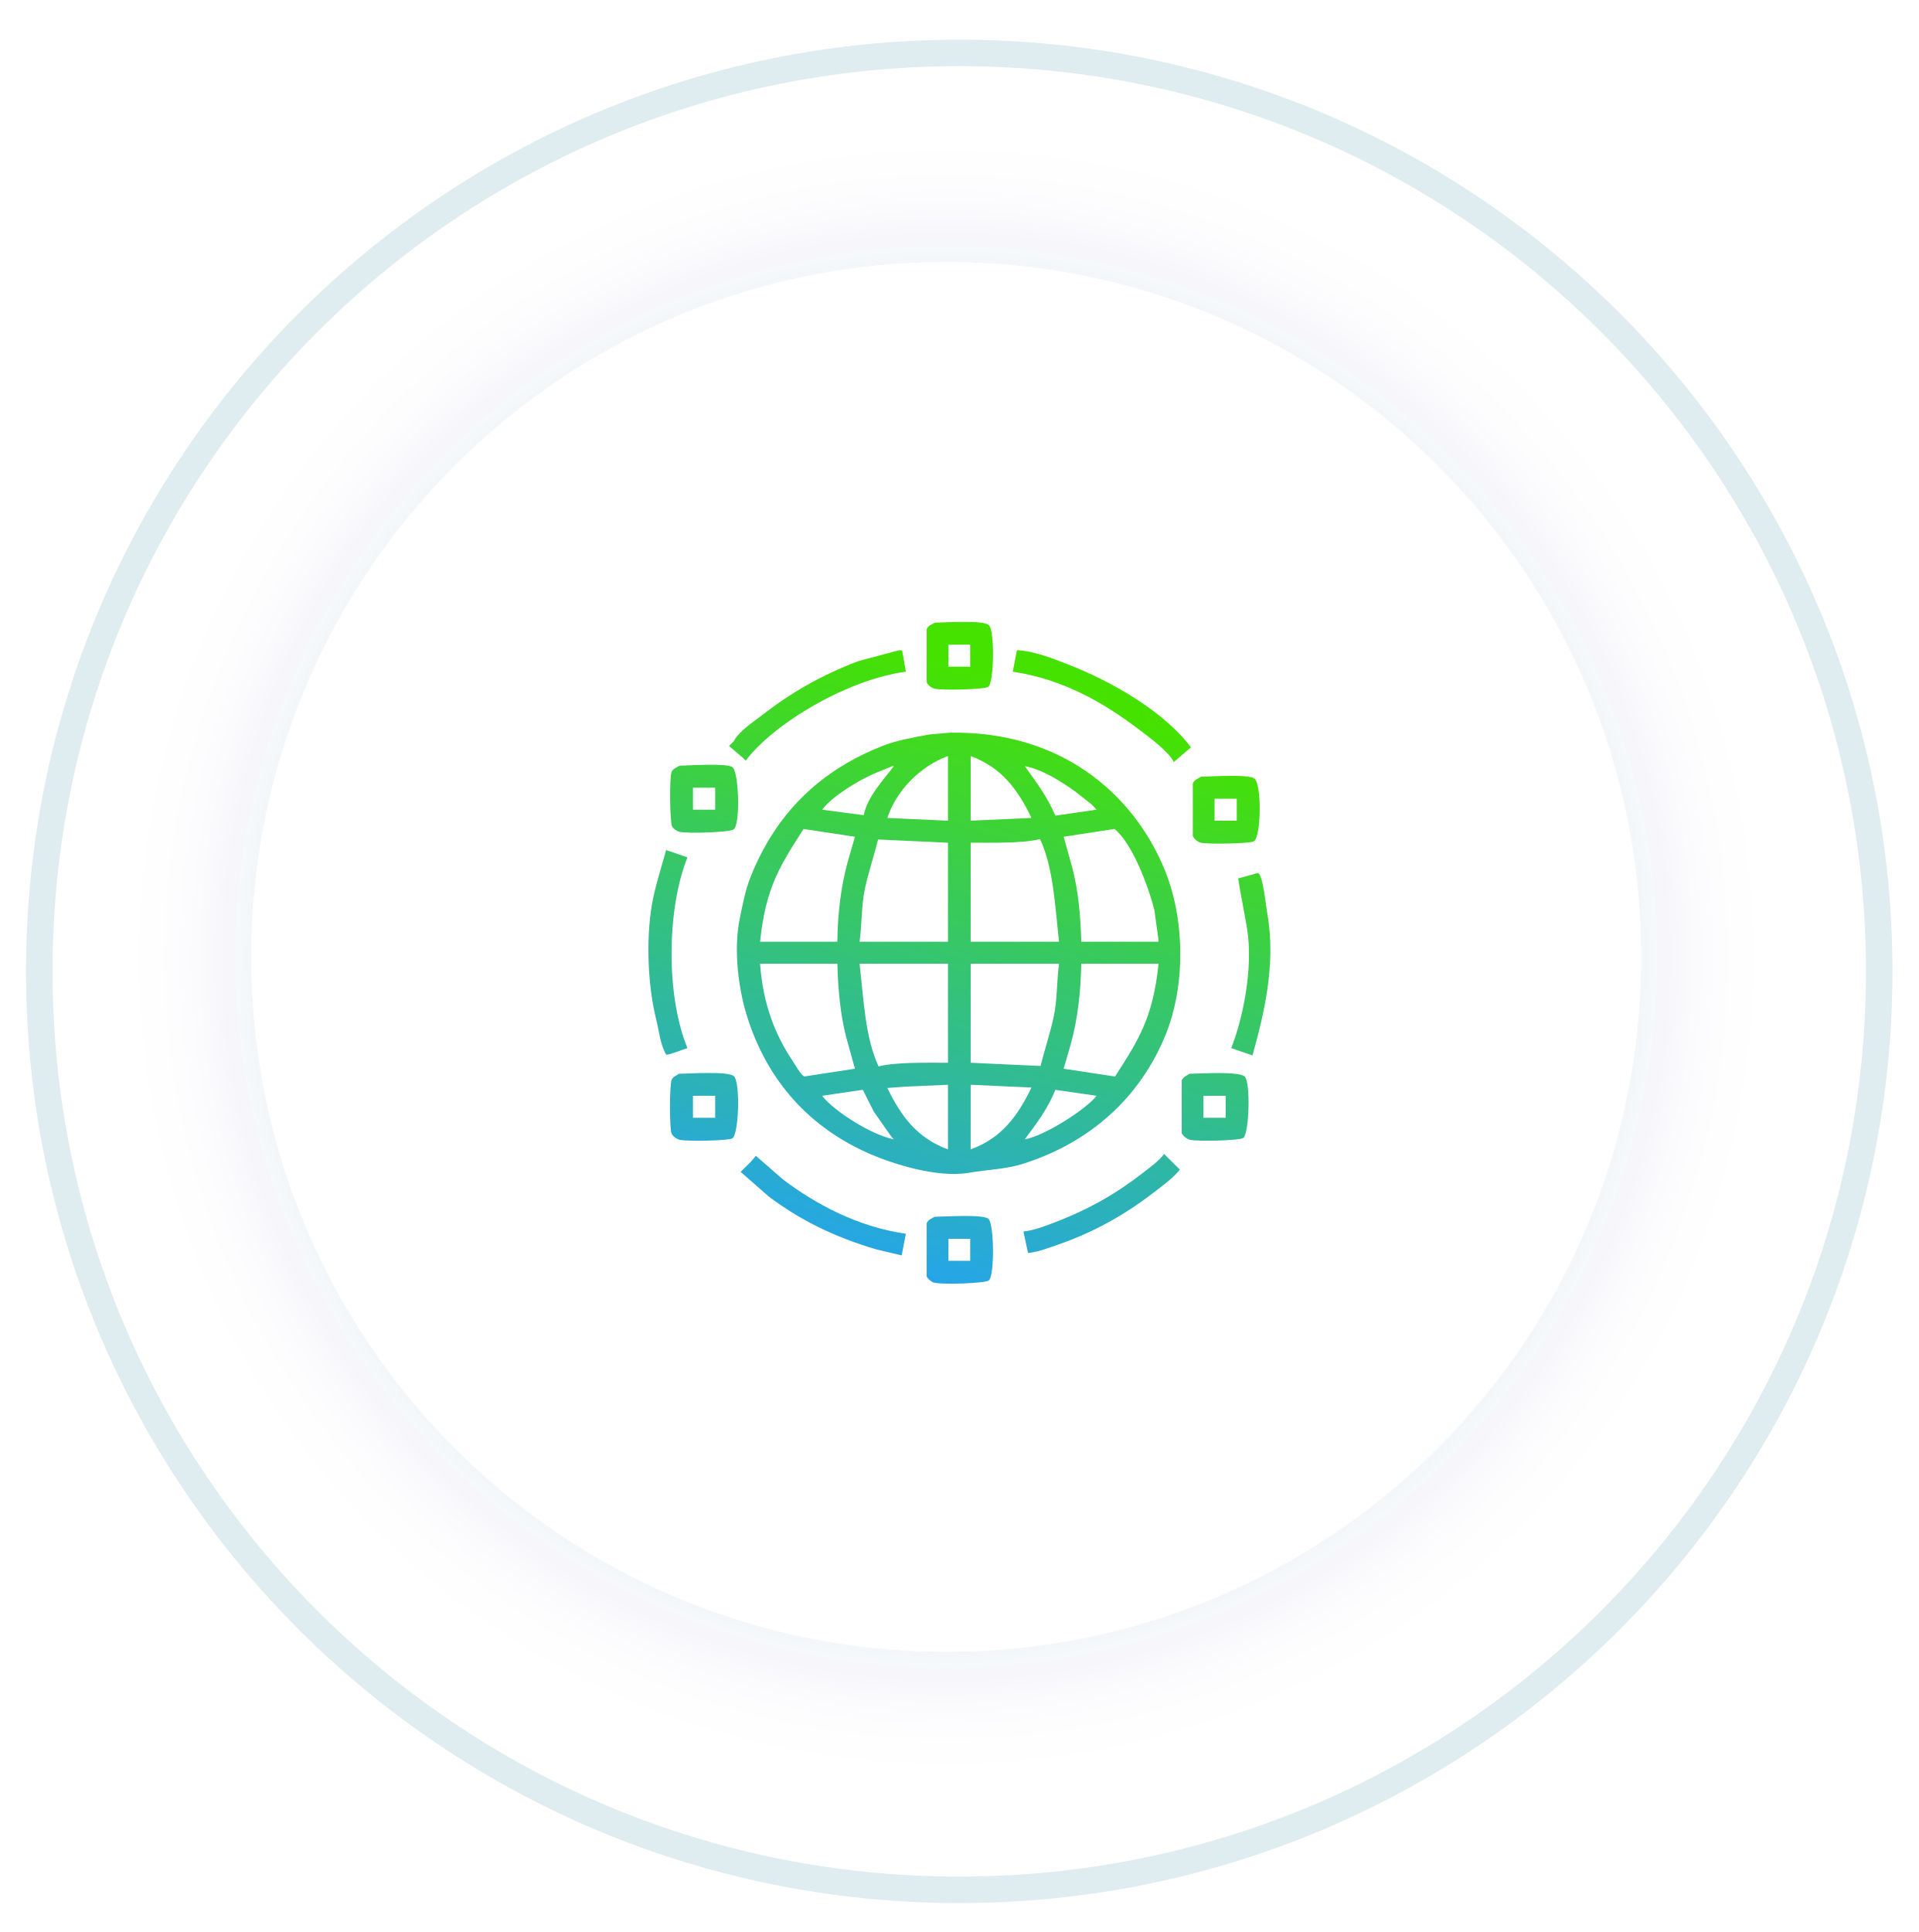
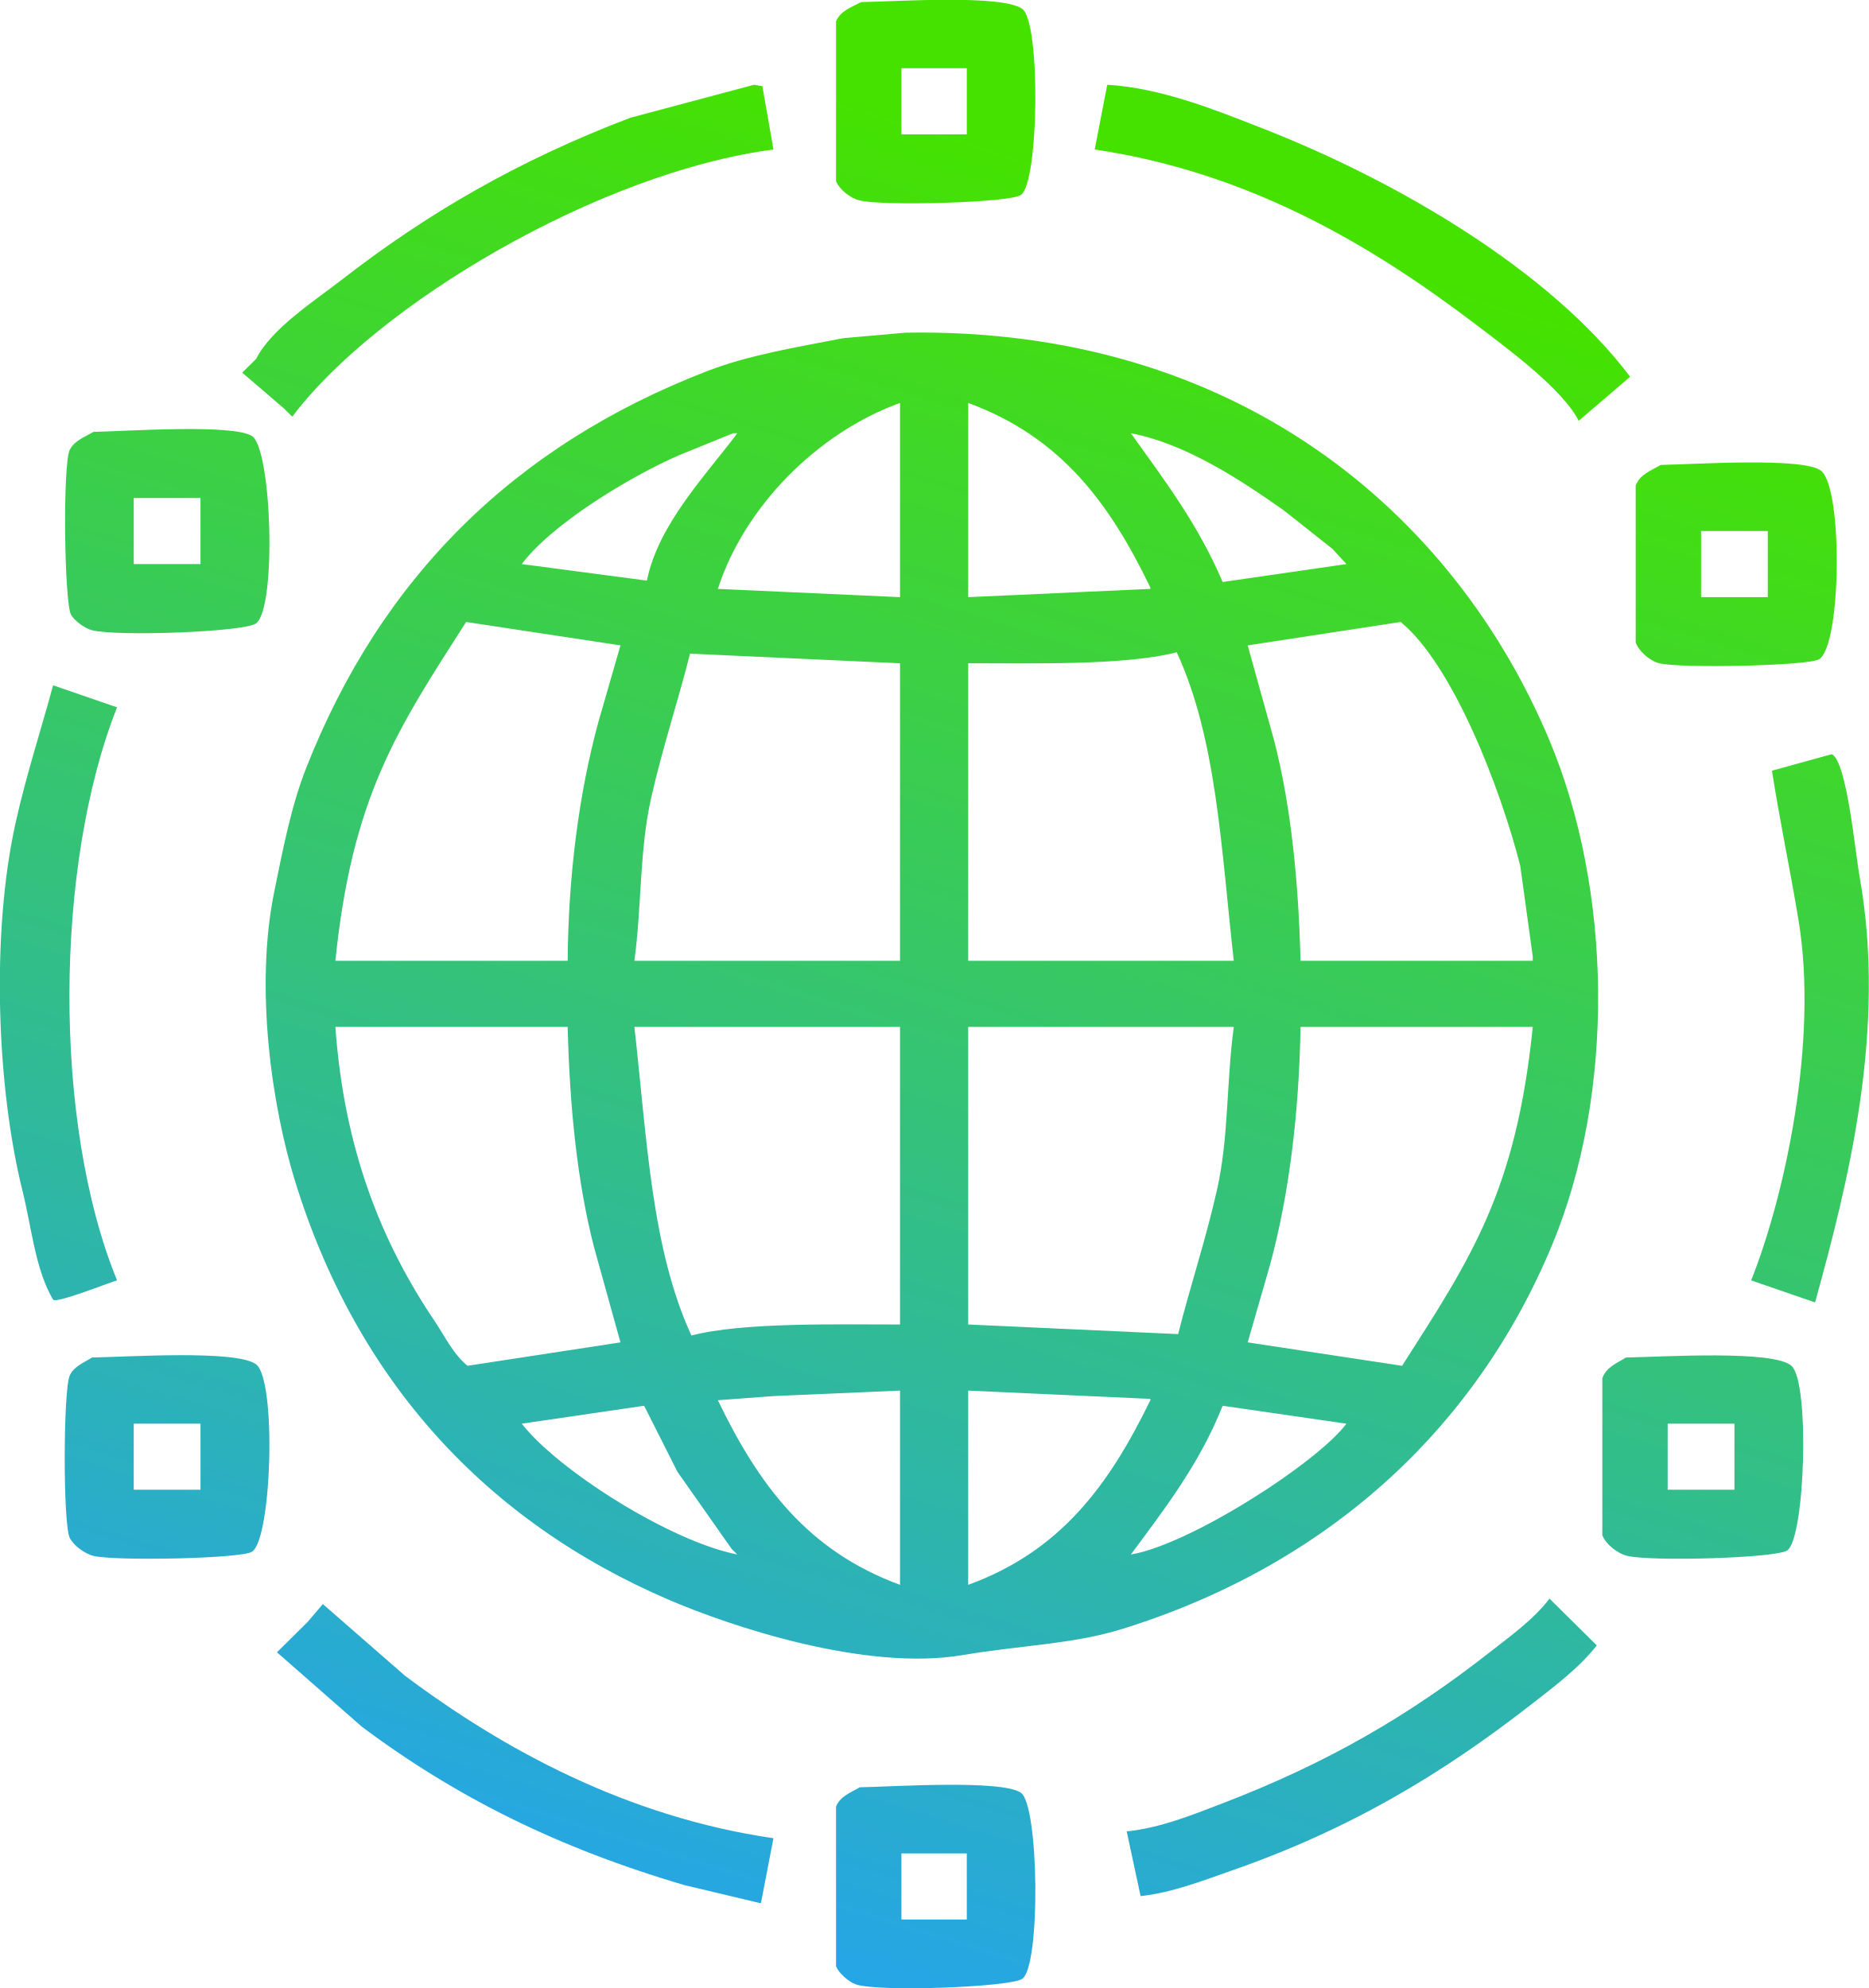
- <svg xmlns="http://www.w3.org/2000/svg" width="145px" height="146px">
+ <svg xmlns="http://www.w3.org/2000/svg" width="47px" height="50px">
  <defs>
    <linearGradient id="PSgrad_0" x1="0%" x2="27.564%" y1="96.126%" y2="0%">
      <stop offset="0%" stop-color="rgb(34,159,255)" stop-opacity="1" />
      <stop offset="100%" stop-color="rgb(69,226,0)" stop-opacity="1" />
    </linearGradient>
-     <filter filterUnits="userSpaceOnUse" id="Filter_0" x="0px" y="0px" width="144px" height="145px">
-       <feOffset in="SourceAlpha" dx="0" dy="0" />
-       <feGaussianBlur result="blurOut" stdDeviation="4.472" />
-       <feFlood flood-color="rgb(0, 62, 139)" result="floodOut" />
-       <feComposite operator="atop" in="floodOut" in2="blurOut" />
-       <feComponentTransfer>
-         <feFuncA type="linear" slope="0.1" />
-       </feComponentTransfer>
-       <feMerge>
-         <feMergeNode />
-         <feMergeNode in="SourceGraphic" />
-       </feMerge>
-     </filter>
  </defs>
-   <path fill-rule="evenodd" stroke="rgb(223, 236, 240)" stroke-width="2px" stroke-linecap="butt" stroke-linejoin="miter" fill="none" d="M72.484,4.000 C110.877,4.000 142.000,35.074 142.000,73.406 C142.000,111.738 110.877,142.812 72.484,142.812 C34.092,142.812 2.969,111.738 2.969,73.406 C2.969,35.074 34.092,4.000 72.484,4.000 Z" />
-   <g filter="url(#Filter_0)">
-     <path fill-rule="evenodd" fill="rgb(255, 255, 255)" d="M71.500,19.812 C100.495,19.812 124.000,43.317 124.000,72.312 C124.000,101.307 100.495,124.812 71.500,124.812 C42.505,124.812 19.000,101.307 19.000,72.312 C19.000,43.317 42.505,19.812 71.500,19.812 Z" />
-   </g>
-   <path fill-rule="evenodd" fill="url(#PSgrad_0)" d="M70.654,47.054 C71.563,47.037 74.217,46.857 74.710,47.226 C75.172,47.572 75.128,51.585 74.675,51.903 C74.395,52.101 71.209,52.186 70.619,52.042 C70.382,51.985 70.109,51.769 70.024,51.557 C70.024,50.218 70.024,48.878 70.024,47.538 C70.138,47.270 70.400,47.190 70.654,47.054 ZM71.668,48.717 C71.668,49.271 71.668,49.826 71.668,50.379 C72.216,50.379 72.764,50.379 73.312,50.379 C73.312,49.826 73.312,49.271 73.312,48.717 C72.764,48.717 72.216,48.717 71.668,48.717 ZM67.961,49.132 C68.031,49.144 68.101,49.155 68.171,49.166 C68.264,49.698 68.357,50.229 68.450,50.760 C64.065,51.336 58.466,54.662 56.350,57.481 C56.280,57.412 56.210,57.343 56.140,57.274 C55.791,56.973 55.441,56.673 55.091,56.373 C55.208,56.257 55.324,56.142 55.441,56.027 C55.825,55.265 56.909,54.569 57.574,54.052 C59.737,52.370 62.024,51.040 64.848,49.964 C65.886,49.687 66.923,49.409 67.961,49.132 ZM76.844,49.132 C78.203,49.211 79.584,49.776 80.691,50.206 C84.110,51.533 87.983,53.801 89.993,56.477 C89.562,56.846 89.130,57.216 88.699,57.585 C88.300,56.780 86.844,55.718 86.111,55.161 C83.536,53.203 80.449,51.342 76.529,50.760 C76.634,50.218 76.739,49.675 76.844,49.132 ZM71.773,55.368 C80.092,55.224 85.566,59.898 87.965,65.623 C89.539,69.380 89.628,74.464 88.035,78.303 C86.085,83.000 82.323,86.381 77.228,87.969 C75.986,88.355 74.664,88.380 73.207,88.627 C70.754,89.043 67.356,87.897 65.828,87.241 C61.216,85.263 57.969,81.725 56.420,76.709 C55.832,74.803 55.405,71.843 55.895,69.434 C56.117,68.347 56.323,67.273 56.700,66.316 C58.586,61.521 61.936,58.211 66.772,56.338 C67.821,55.932 68.986,55.744 70.199,55.507 C70.724,55.460 71.248,55.414 71.773,55.368 ZM71.633,62.020 C71.633,60.391 71.633,58.763 71.633,57.135 C69.564,57.885 67.725,59.732 67.052,61.812 C68.578,61.881 70.106,61.951 71.633,62.020 ZM73.347,62.020 C74.874,61.951 76.401,61.881 77.928,61.812 C77.928,61.800 77.928,61.789 77.928,61.777 C76.901,59.650 75.677,57.990 73.347,57.135 C73.347,58.763 73.347,60.391 73.347,62.020 ZM51.349,57.863 C52.169,57.847 54.848,57.658 55.336,57.966 C55.835,58.282 55.961,62.283 55.441,62.678 C55.154,62.896 51.953,63.014 51.314,62.851 C51.131,62.805 50.879,62.616 50.790,62.470 C50.614,62.184 50.574,58.665 50.755,58.313 C50.873,58.082 51.125,57.996 51.349,57.863 ZM67.436,57.897 C66.982,58.082 66.527,58.267 66.072,58.452 C64.832,58.992 62.880,60.177 62.121,61.188 C63.170,61.327 64.219,61.465 65.268,61.604 C65.553,60.178 66.773,58.931 67.541,57.897 C67.506,57.897 67.471,57.897 67.436,57.897 ZM77.438,57.897 C78.287,59.085 79.125,60.182 79.746,61.639 C80.784,61.489 81.821,61.339 82.859,61.188 C82.742,61.062 82.626,60.934 82.509,60.807 C82.101,60.484 81.693,60.161 81.285,59.837 C80.250,59.108 78.841,58.163 77.438,57.897 ZM90.763,58.694 C91.614,58.678 94.312,58.498 94.784,58.832 C95.347,59.231 95.313,63.212 94.749,63.579 C94.489,63.748 91.248,63.815 90.728,63.683 C90.481,63.620 90.221,63.387 90.133,63.164 C90.133,61.847 90.133,60.530 90.133,59.214 C90.241,58.930 90.511,58.842 90.763,58.694 ZM52.363,59.526 C52.363,60.080 52.363,60.634 52.363,61.188 C52.923,61.188 53.482,61.188 54.042,61.188 C54.042,60.634 54.042,60.080 54.042,59.526 C53.482,59.526 52.923,59.526 52.363,59.526 ZM91.777,60.357 C91.777,60.911 91.777,61.466 91.777,62.020 C92.336,62.020 92.896,62.020 93.455,62.020 C93.455,61.466 93.455,60.911 93.455,60.357 C92.896,60.357 92.336,60.357 91.777,60.357 ZM63.275,71.166 C63.292,69.018 63.559,66.955 64.044,65.172 C64.231,64.526 64.417,63.880 64.603,63.232 C63.310,63.036 62.016,62.840 60.722,62.644 C58.989,65.349 57.857,67.028 57.434,71.166 C59.381,71.166 61.328,71.166 63.275,71.166 ZM81.705,71.166 C83.651,71.166 85.599,71.166 87.545,71.166 C87.545,71.132 87.545,71.096 87.545,71.062 C87.440,70.300 87.335,69.538 87.230,68.776 C86.730,66.816 85.534,63.719 84.223,62.644 C82.941,62.840 81.658,63.036 80.376,63.232 C80.597,64.029 80.819,64.826 81.040,65.623 C81.471,67.297 81.653,69.183 81.705,71.166 ZM71.633,71.166 C71.633,68.672 71.633,66.177 71.633,63.683 C69.873,63.602 68.112,63.521 66.352,63.440 C66.059,64.611 65.657,65.811 65.373,67.078 C65.077,68.396 65.140,69.784 64.953,71.166 C67.180,71.166 69.407,71.166 71.633,71.166 ZM73.347,63.683 C73.347,66.177 73.347,68.672 73.347,71.166 C75.573,71.166 77.800,71.166 80.026,71.166 C79.709,68.356 79.602,65.601 78.592,63.406 C77.284,63.745 74.875,63.680 73.347,63.683 ZM50.335,64.237 C50.871,64.422 51.408,64.607 51.944,64.791 C50.371,68.755 50.322,75.242 51.944,79.204 C51.683,79.281 50.417,79.788 50.335,79.688 C49.888,78.934 49.797,77.883 49.566,76.952 C48.918,74.351 48.772,70.488 49.391,67.702 C49.659,66.492 50.034,65.352 50.335,64.237 ZM95.064,65.969 C95.443,66.147 95.650,68.420 95.764,69.052 C96.455,72.921 95.459,76.804 94.644,79.758 C94.108,79.573 93.572,79.389 93.036,79.204 C93.880,77.091 94.735,73.188 94.225,70.127 C94.007,68.820 93.743,67.576 93.560,66.385 C94.061,66.247 94.563,66.108 95.064,65.969 ZM63.275,72.829 C61.328,72.829 59.381,72.829 57.434,72.829 C57.652,75.902 58.592,78.238 59.917,80.208 C60.178,80.595 60.400,81.061 60.757,81.352 C62.039,81.155 63.321,80.959 64.603,80.763 C64.382,79.966 64.160,79.169 63.939,78.372 C63.508,76.698 63.326,74.812 63.275,72.829 ZM71.633,80.312 C71.633,77.818 71.633,75.323 71.633,72.829 C69.407,72.829 67.180,72.829 64.953,72.829 C65.271,75.639 65.377,78.394 66.387,80.589 C67.696,80.250 70.104,80.315 71.633,80.312 ZM73.347,72.829 C73.347,75.323 73.347,77.818 73.347,80.312 C75.107,80.393 76.867,80.474 78.627,80.555 C78.920,79.385 79.322,78.184 79.606,76.917 C79.902,75.600 79.839,74.211 80.026,72.829 C77.800,72.829 75.573,72.829 73.347,72.829 ZM81.705,72.829 C81.667,74.984 81.422,77.031 80.935,78.823 C80.749,79.469 80.562,80.116 80.376,80.763 C81.670,80.959 82.964,81.155 84.258,81.352 C85.990,78.646 87.122,76.967 87.545,72.829 C85.599,72.829 83.651,72.829 81.705,72.829 ZM51.314,81.144 C52.222,81.127 54.958,80.946 55.441,81.316 C55.958,81.715 55.837,85.715 55.336,86.029 C55.053,86.205 51.889,86.265 51.349,86.133 C51.128,86.078 50.847,85.866 50.755,85.682 C50.581,85.338 50.589,81.951 50.755,81.594 C50.861,81.365 51.104,81.275 51.314,81.144 ZM89.888,81.144 C90.817,81.127 93.596,80.950 94.050,81.352 C94.517,81.765 94.394,85.679 93.945,85.994 C93.663,86.192 90.515,86.275 89.923,86.133 C89.674,86.072 89.377,85.836 89.294,85.613 C89.294,84.297 89.294,82.980 89.294,81.663 C89.398,81.383 89.648,81.293 89.888,81.144 ZM71.633,81.976 C70.572,82.021 69.511,82.067 68.450,82.114 C67.984,82.149 67.518,82.183 67.052,82.218 C68.078,84.345 69.303,86.005 71.633,86.860 C71.633,85.232 71.633,83.604 71.633,81.976 ZM73.347,81.976 C73.347,83.604 73.347,85.232 73.347,86.860 C75.682,86.012 76.895,84.339 77.928,82.218 C77.928,82.206 77.928,82.194 77.928,82.183 C76.401,82.114 74.874,82.045 73.347,81.976 ZM65.198,82.357 C64.172,82.507 63.146,82.657 62.121,82.807 C63.026,83.972 65.848,85.766 67.541,86.098 C67.495,86.052 67.448,86.005 67.401,85.960 C66.947,85.313 66.492,84.665 66.037,84.019 C65.758,83.465 65.478,82.910 65.198,82.357 ZM79.746,82.357 C79.167,83.815 78.298,84.937 77.438,86.098 C78.908,85.856 82.116,83.800 82.859,82.807 C81.821,82.657 80.784,82.507 79.746,82.357 ZM52.363,82.807 C52.363,83.360 52.363,83.915 52.363,84.469 C52.923,84.469 53.482,84.469 54.042,84.469 C54.042,83.915 54.042,83.360 54.042,82.807 C53.482,82.807 52.923,82.807 52.363,82.807 ZM90.937,82.807 C90.937,83.360 90.937,83.915 90.937,84.469 C91.497,84.469 92.057,84.469 92.616,84.469 C92.616,83.915 92.616,83.360 92.616,82.807 C92.057,82.807 91.497,82.807 90.937,82.807 ZM87.965,87.206 C88.361,87.599 88.757,87.992 89.154,88.384 C88.723,88.939 88.100,89.406 87.545,89.839 C85.279,91.607 82.966,93.009 79.921,94.066 C79.245,94.301 78.476,94.603 77.683,94.690 C77.567,94.147 77.450,93.604 77.333,93.062 C78.164,92.981 79.015,92.635 79.711,92.369 C82.388,91.344 84.429,90.148 86.461,88.558 C86.972,88.157 87.577,87.725 87.965,87.206 ZM57.119,87.345 C57.807,87.946 58.495,88.546 59.183,89.146 C61.640,90.988 64.756,92.697 68.450,93.234 C68.346,93.778 68.241,94.320 68.136,94.863 C68.124,94.863 68.112,94.863 68.101,94.863 C67.471,94.713 66.842,94.563 66.212,94.413 C63.011,93.472 60.445,92.184 58.099,90.428 C57.388,89.805 56.676,89.181 55.965,88.558 C56.222,88.303 56.478,88.049 56.735,87.795 C56.863,87.645 56.991,87.495 57.119,87.345 ZM70.619,91.953 C71.473,91.937 74.202,91.756 74.675,92.091 C75.126,92.411 75.174,96.425 74.710,96.768 C74.424,96.981 71.059,97.106 70.514,96.907 C70.338,96.843 70.095,96.626 70.024,96.457 C70.024,95.117 70.024,93.778 70.024,92.438 C70.132,92.174 70.382,92.094 70.619,91.953 ZM71.668,93.616 C71.668,94.170 71.668,94.725 71.668,95.279 C72.216,95.279 72.764,95.279 73.312,95.279 C73.312,94.725 73.312,94.170 73.312,93.616 C72.764,93.616 72.216,93.616 71.668,93.616 Z" />
+   <path fill-rule="evenodd" fill="url(#PSgrad_0)" d="M21.654,0.053 C22.563,0.036 25.217,-0.143 25.710,0.226 C26.172,0.572 26.128,4.585 25.675,4.903 C25.395,5.100 22.209,5.186 21.619,5.042 C21.382,4.984 21.109,4.768 21.024,4.556 C21.024,3.217 21.024,1.877 21.024,0.538 C21.138,0.269 21.400,0.189 21.654,0.053 ZM22.668,1.716 C22.668,2.270 22.668,2.825 22.668,3.379 C23.216,3.379 23.764,3.379 24.312,3.379 C24.312,2.825 24.312,2.270 24.312,1.716 C23.764,1.716 23.216,1.716 22.668,1.716 ZM18.961,2.132 C19.031,2.143 19.101,2.154 19.171,2.166 C19.264,2.697 19.357,3.229 19.450,3.760 C15.065,4.335 9.466,7.661 7.350,10.480 C7.280,10.411 7.210,10.342 7.140,10.273 C6.791,9.972 6.441,9.673 6.091,9.372 C6.208,9.257 6.324,9.141 6.441,9.026 C6.825,8.264 7.909,7.568 8.574,7.051 C10.737,5.370 13.024,4.039 15.848,2.963 C16.886,2.686 17.923,2.409 18.961,2.132 ZM27.844,2.132 C29.203,2.210 30.584,2.775 31.691,3.206 C35.110,4.533 38.983,6.801 40.993,9.476 C40.562,9.845 40.130,10.215 39.699,10.585 C39.300,9.780 37.844,8.717 37.111,8.160 C34.536,6.202 31.449,4.341 27.529,3.760 C27.634,3.217 27.739,2.674 27.844,2.132 ZM22.773,8.367 C31.092,8.223 36.566,12.897 38.965,18.622 C40.539,22.379 40.628,27.463 39.035,31.302 C37.085,35.999 33.323,39.381 28.228,40.968 C26.986,41.355 25.664,41.380 24.207,41.627 C21.754,42.042 18.356,40.896 16.828,40.240 C12.216,38.262 8.969,34.724 7.420,29.707 C6.832,27.803 6.405,24.843 6.895,22.434 C7.117,21.346 7.323,20.272 7.700,19.315 C9.586,14.521 12.936,11.210 17.772,9.338 C18.821,8.931 19.986,8.743 21.199,8.506 C21.724,8.460 22.248,8.413 22.773,8.367 ZM22.633,15.019 C22.633,13.390 22.633,11.762 22.633,10.134 C20.564,10.884 18.725,12.731 18.052,14.811 C19.578,14.881 21.106,14.950 22.633,15.019 ZM24.347,15.019 C25.874,14.950 27.401,14.881 28.928,14.811 C28.928,14.800 28.928,14.788 28.928,14.776 C27.901,12.650 26.677,10.990 24.347,10.134 C24.347,11.762 24.347,13.390 24.347,15.019 ZM2.349,10.862 C3.169,10.846 5.848,10.658 6.336,10.966 C6.835,11.282 6.961,15.282 6.441,15.678 C6.154,15.895 2.953,16.013 2.314,15.851 C2.131,15.804 1.879,15.615 1.790,15.469 C1.614,15.184 1.574,11.664 1.755,11.312 C1.873,11.081 2.125,10.995 2.349,10.862 ZM18.436,10.896 C17.982,11.081 17.527,11.266 17.072,11.451 C15.832,11.991 13.880,13.177 13.121,14.187 C14.170,14.327 15.219,14.465 16.268,14.603 C16.553,13.178 17.773,11.930 18.541,10.896 C18.506,10.896 18.471,10.896 18.436,10.896 ZM28.438,10.896 C29.287,12.084 30.125,13.181 30.746,14.638 C31.784,14.488 32.821,14.338 33.859,14.187 C33.742,14.061 33.626,13.934 33.509,13.806 C33.101,13.483 32.693,13.160 32.285,12.837 C31.250,12.107 29.841,11.162 28.438,10.896 ZM41.763,11.694 C42.614,11.678 45.312,11.497 45.784,11.832 C46.347,12.230 46.313,16.211 45.749,16.579 C45.489,16.748 42.248,16.814 41.728,16.682 C41.481,16.619 41.221,16.386 41.133,16.163 C41.133,14.846 41.133,13.530 41.133,12.213 C41.241,11.929 41.511,11.841 41.763,11.694 ZM3.363,12.525 C3.363,13.079 3.363,13.634 3.363,14.187 C3.923,14.187 4.482,14.187 5.042,14.187 C5.042,13.634 5.042,13.079 5.042,12.525 C4.482,12.525 3.923,12.525 3.363,12.525 ZM42.777,13.356 C42.777,13.910 42.777,14.465 42.777,15.019 C43.336,15.019 43.896,15.019 44.455,15.019 C44.455,14.465 44.455,13.910 44.455,13.356 C43.896,13.356 43.336,13.356 42.777,13.356 ZM14.275,24.165 C14.292,22.017 14.559,19.955 15.044,18.172 C15.231,17.525 15.417,16.879 15.603,16.232 C14.310,16.035 13.016,15.839 11.722,15.643 C9.989,18.348 8.857,20.028 8.434,24.165 C10.381,24.165 12.328,24.165 14.275,24.165 ZM32.705,24.165 C34.651,24.165 36.599,24.165 38.545,24.165 C38.545,24.131 38.545,24.096 38.545,24.061 C38.440,23.300 38.335,22.537 38.230,21.775 C37.730,19.815 36.534,16.718 35.223,15.643 C33.941,15.839 32.658,16.035 31.376,16.232 C31.597,17.029 31.819,17.825 32.040,18.622 C32.471,20.297 32.653,22.183 32.705,24.165 ZM22.633,24.165 C22.633,21.671 22.633,19.176 22.633,16.682 C20.873,16.601 19.112,16.520 17.352,16.440 C17.059,17.610 16.657,18.811 16.373,20.077 C16.077,21.395 16.140,22.784 15.953,24.165 C18.180,24.165 20.407,24.165 22.633,24.165 ZM24.347,16.682 C24.347,19.176 24.347,21.671 24.347,24.165 C26.573,24.165 28.800,24.165 31.026,24.165 C30.709,21.355 30.602,18.600 29.592,16.405 C28.284,16.745 25.875,16.679 24.347,16.682 ZM1.335,17.236 C1.871,17.421 2.408,17.606 2.944,17.790 C1.371,21.755 1.322,28.241 2.944,32.203 C2.683,32.281 1.417,32.787 1.335,32.688 C0.888,31.934 0.797,30.882 0.566,29.951 C-0.082,27.351 -0.228,23.487 0.391,20.701 C0.659,19.492 1.034,18.352 1.335,17.236 ZM46.064,18.968 C46.443,19.146 46.650,21.419 46.764,22.052 C47.455,25.921 46.459,29.803 45.644,32.757 C45.108,32.573 44.572,32.388 44.036,32.203 C44.880,30.090 45.735,26.187 45.225,23.126 C45.007,21.819 44.743,20.575 44.560,19.384 C45.061,19.246 45.563,19.106 46.064,18.968 ZM14.275,25.828 C12.328,25.828 10.381,25.828 8.434,25.828 C8.652,28.902 9.592,31.237 10.917,33.207 C11.178,33.595 11.400,34.061 11.757,34.351 C13.039,34.155 14.321,33.958 15.603,33.762 C15.382,32.965 15.160,32.168 14.939,31.372 C14.508,29.698 14.326,27.812 14.275,25.828 ZM22.633,33.312 C22.633,30.817 22.633,28.323 22.633,25.828 C20.407,25.828 18.180,25.828 15.953,25.828 C16.271,28.638 16.377,31.394 17.387,33.589 C18.696,33.249 21.104,33.315 22.633,33.312 ZM24.347,25.828 C24.347,28.323 24.347,30.817 24.347,33.312 C26.107,33.392 27.867,33.474 29.627,33.554 C29.920,32.384 30.322,31.183 30.606,29.916 C30.902,28.599 30.839,27.210 31.026,25.828 C28.800,25.828 26.573,25.828 24.347,25.828 ZM32.705,25.828 C32.667,27.984 32.422,30.030 31.935,31.822 C31.749,32.469 31.562,33.116 31.376,33.762 C32.670,33.958 33.964,34.155 35.258,34.351 C36.990,31.645 38.122,29.966 38.545,25.828 C36.599,25.828 34.651,25.828 32.705,25.828 ZM2.314,34.143 C3.222,34.127 5.958,33.945 6.441,34.315 C6.958,34.714 6.837,38.715 6.336,39.028 C6.053,39.204 2.889,39.264 2.349,39.132 C2.128,39.078 1.847,38.865 1.755,38.682 C1.581,38.337 1.589,34.950 1.755,34.593 C1.861,34.364 2.104,34.275 2.314,34.143 ZM40.888,34.143 C41.817,34.126 44.596,33.949 45.050,34.351 C45.517,34.765 45.394,38.679 44.945,38.994 C44.663,39.191 41.515,39.275 40.923,39.132 C40.674,39.072 40.377,38.836 40.294,38.612 C40.294,37.296 40.294,35.980 40.294,34.663 C40.398,34.382 40.648,34.292 40.888,34.143 ZM22.633,34.975 C21.572,35.020 20.511,35.067 19.450,35.113 C18.984,35.148 18.518,35.183 18.052,35.217 C19.078,37.344 20.303,39.004 22.633,39.860 C22.633,38.231 22.633,36.603 22.633,34.975 ZM24.347,34.975 C24.347,36.603 24.347,38.231 24.347,39.860 C26.682,39.011 27.895,37.338 28.928,35.217 C28.928,35.205 28.928,35.194 28.928,35.183 C27.401,35.113 25.874,35.044 24.347,34.975 ZM16.198,35.356 C15.172,35.506 14.146,35.656 13.121,35.807 C14.026,36.972 16.848,38.765 18.541,39.097 C18.495,39.051 18.448,39.004 18.401,38.959 C17.947,38.312 17.492,37.664 17.037,37.019 C16.758,36.464 16.478,35.910 16.198,35.356 ZM30.746,35.356 C30.167,36.814 29.298,37.936 28.438,39.097 C29.908,38.856 33.116,36.799 33.859,35.807 C32.821,35.656 31.784,35.506 30.746,35.356 ZM3.363,35.807 C3.363,36.359 3.363,36.915 3.363,37.468 C3.923,37.468 4.482,37.468 5.042,37.468 C5.042,36.915 5.042,36.359 5.042,35.807 C4.482,35.807 3.923,35.807 3.363,35.807 ZM41.937,35.807 C41.937,36.359 41.937,36.915 41.937,37.468 C42.497,37.468 43.057,37.468 43.616,37.468 C43.616,36.915 43.616,36.359 43.616,35.807 C43.057,35.807 42.497,35.807 41.937,35.807 ZM38.965,40.206 C39.361,40.599 39.757,40.991 40.154,41.383 C39.723,41.938 39.100,42.406 38.545,42.839 C36.279,44.607 33.966,46.008 30.921,47.065 C30.245,47.301 29.476,47.602 28.683,47.689 C28.567,47.146 28.450,46.603 28.333,46.061 C29.164,45.981 30.015,45.634 30.711,45.368 C33.388,44.343 35.429,43.148 37.461,41.557 C37.972,41.157 38.577,40.724 38.965,40.206 ZM8.119,40.344 C8.807,40.945 9.495,41.545 10.183,42.145 C12.640,43.988 15.756,45.696 19.450,46.233 C19.346,46.777 19.241,47.320 19.136,47.862 C19.124,47.862 19.112,47.862 19.101,47.862 C18.471,47.713 17.842,47.562 17.212,47.412 C14.011,46.472 11.445,45.183 9.099,43.428 C8.388,42.804 7.676,42.180 6.965,41.557 C7.222,41.303 7.478,41.049 7.735,40.794 C7.863,40.644 7.991,40.494 8.119,40.344 ZM21.619,44.952 C22.473,44.936 25.202,44.755 25.675,45.091 C26.126,45.410 26.174,49.424 25.710,49.767 C25.424,49.980 22.059,50.106 21.514,49.906 C21.338,49.842 21.095,49.625 21.024,49.456 C21.024,48.117 21.024,46.777 21.024,45.437 C21.132,45.174 21.382,45.093 21.619,44.952 ZM22.668,46.615 C22.668,47.169 22.668,47.724 22.668,48.278 C23.216,48.278 23.764,48.278 24.312,48.278 C24.312,47.724 24.312,47.169 24.312,46.615 C23.764,46.615 23.216,46.615 22.668,46.615 Z" />
</svg>
